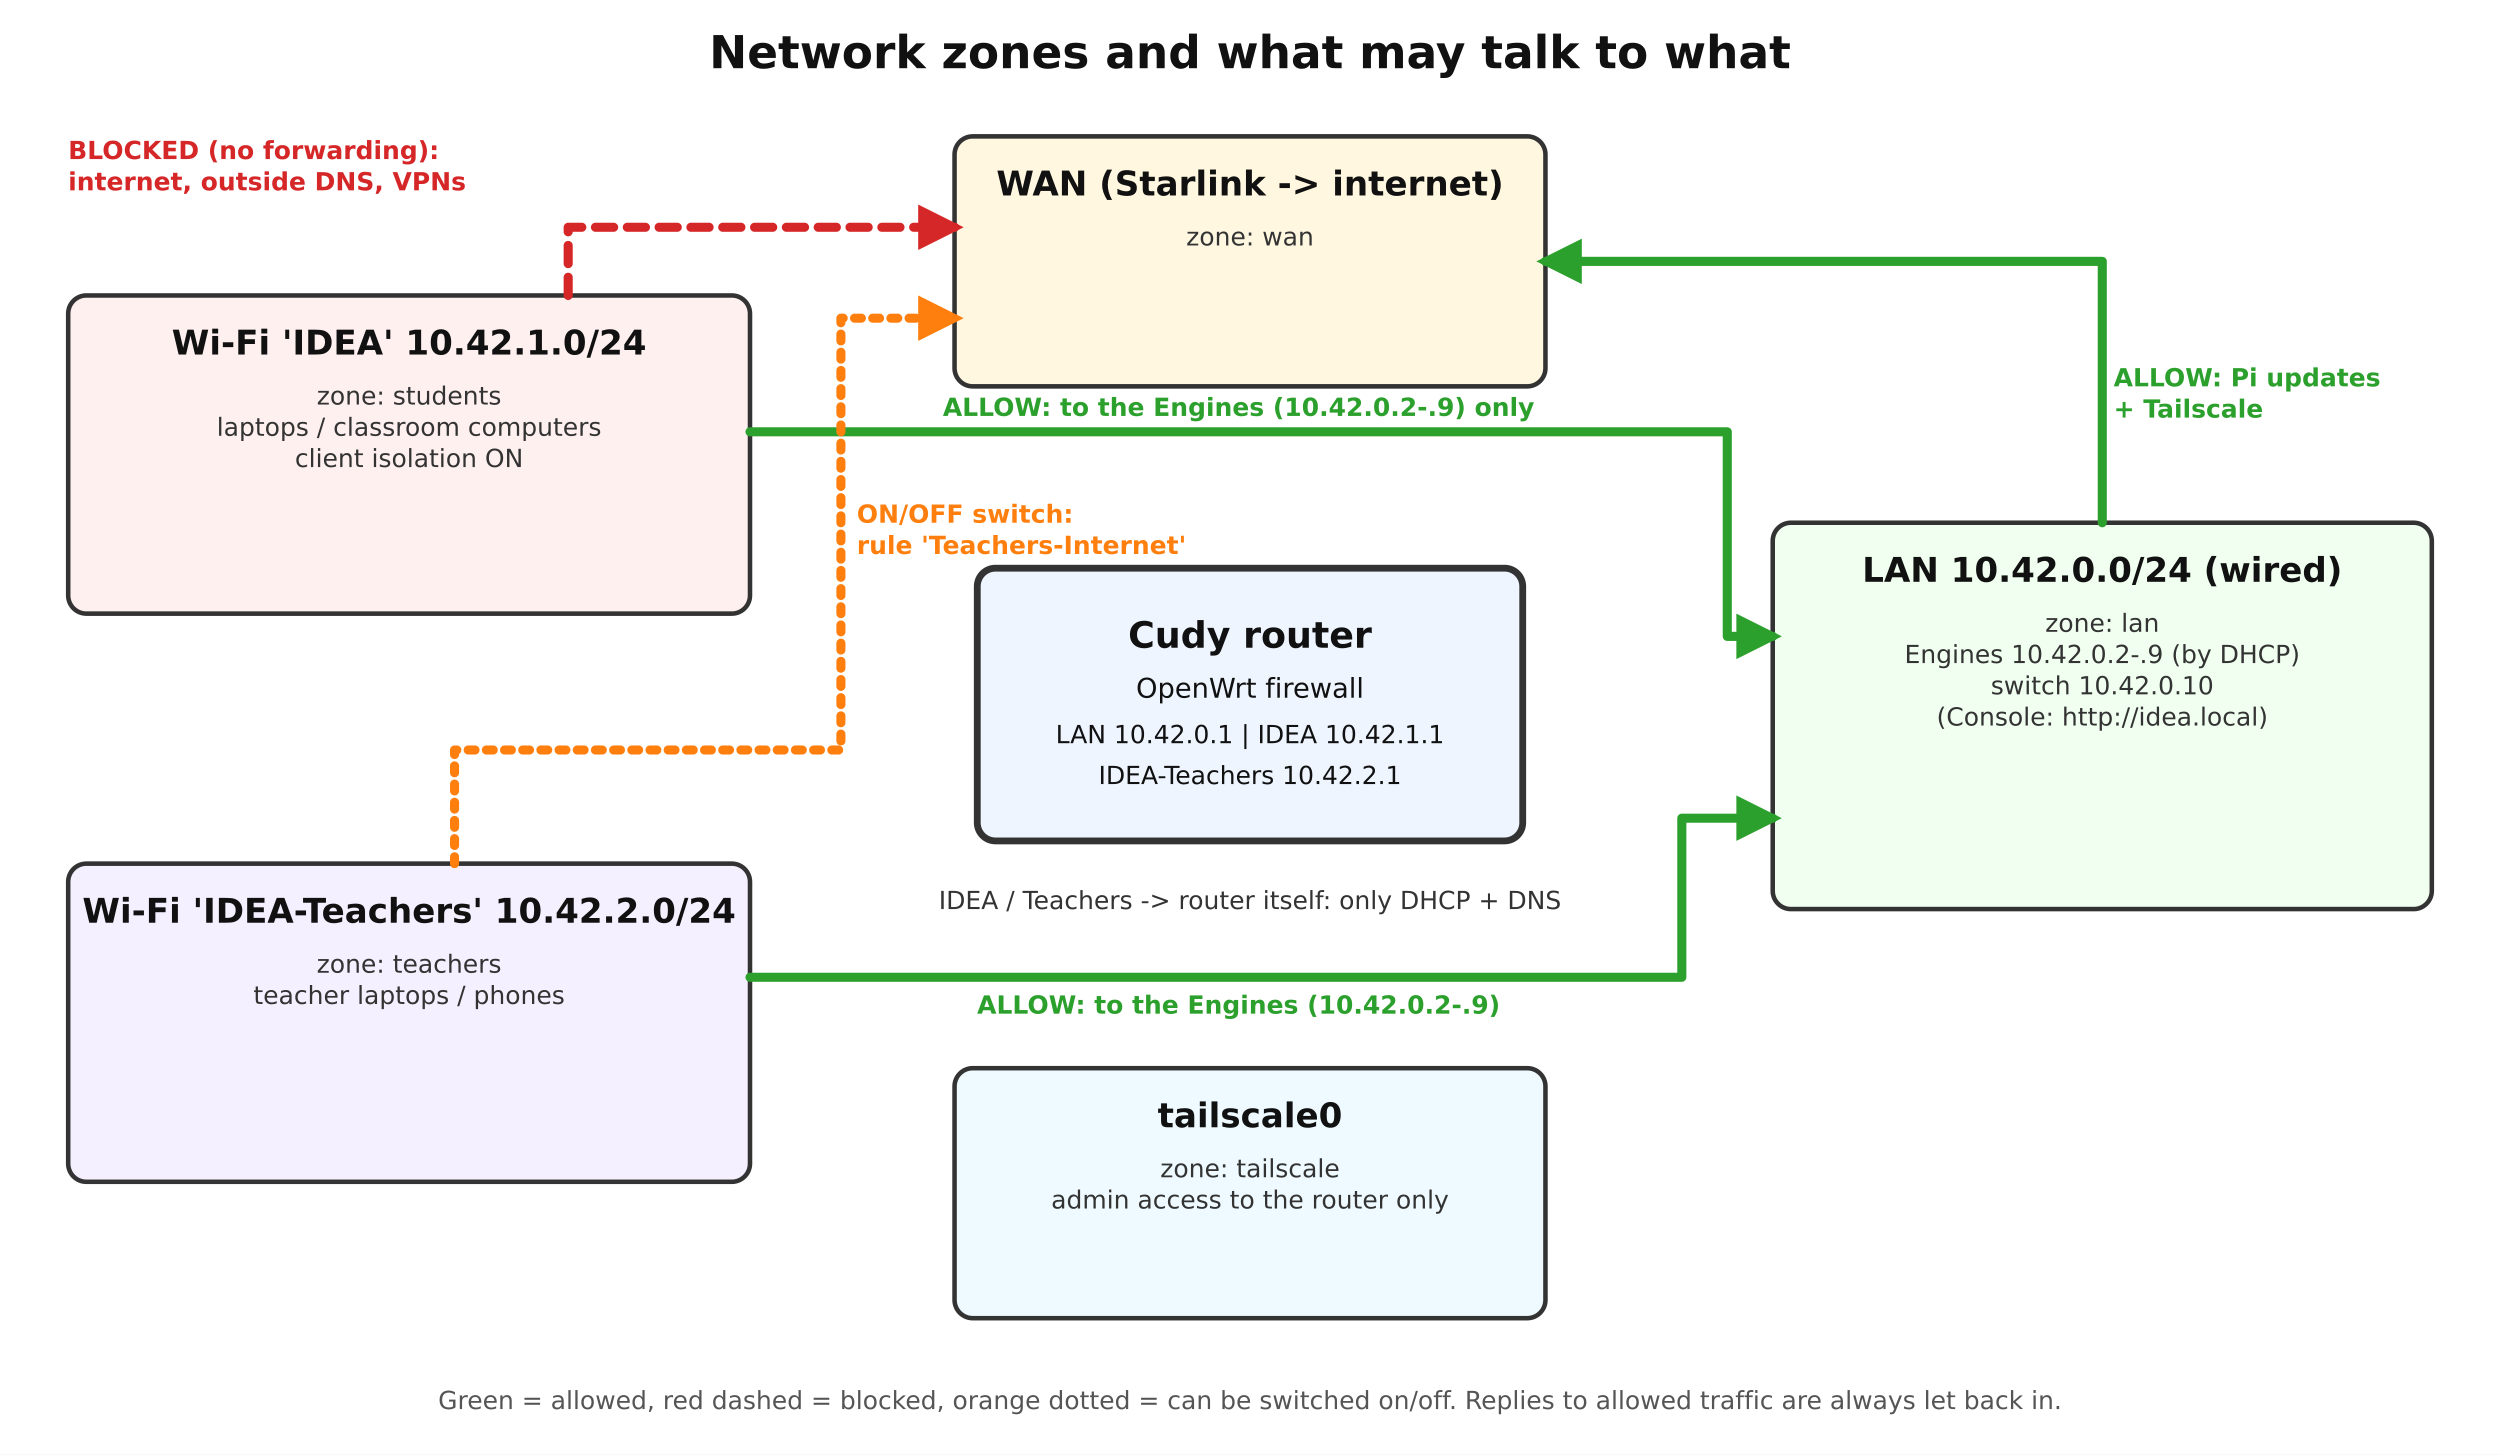
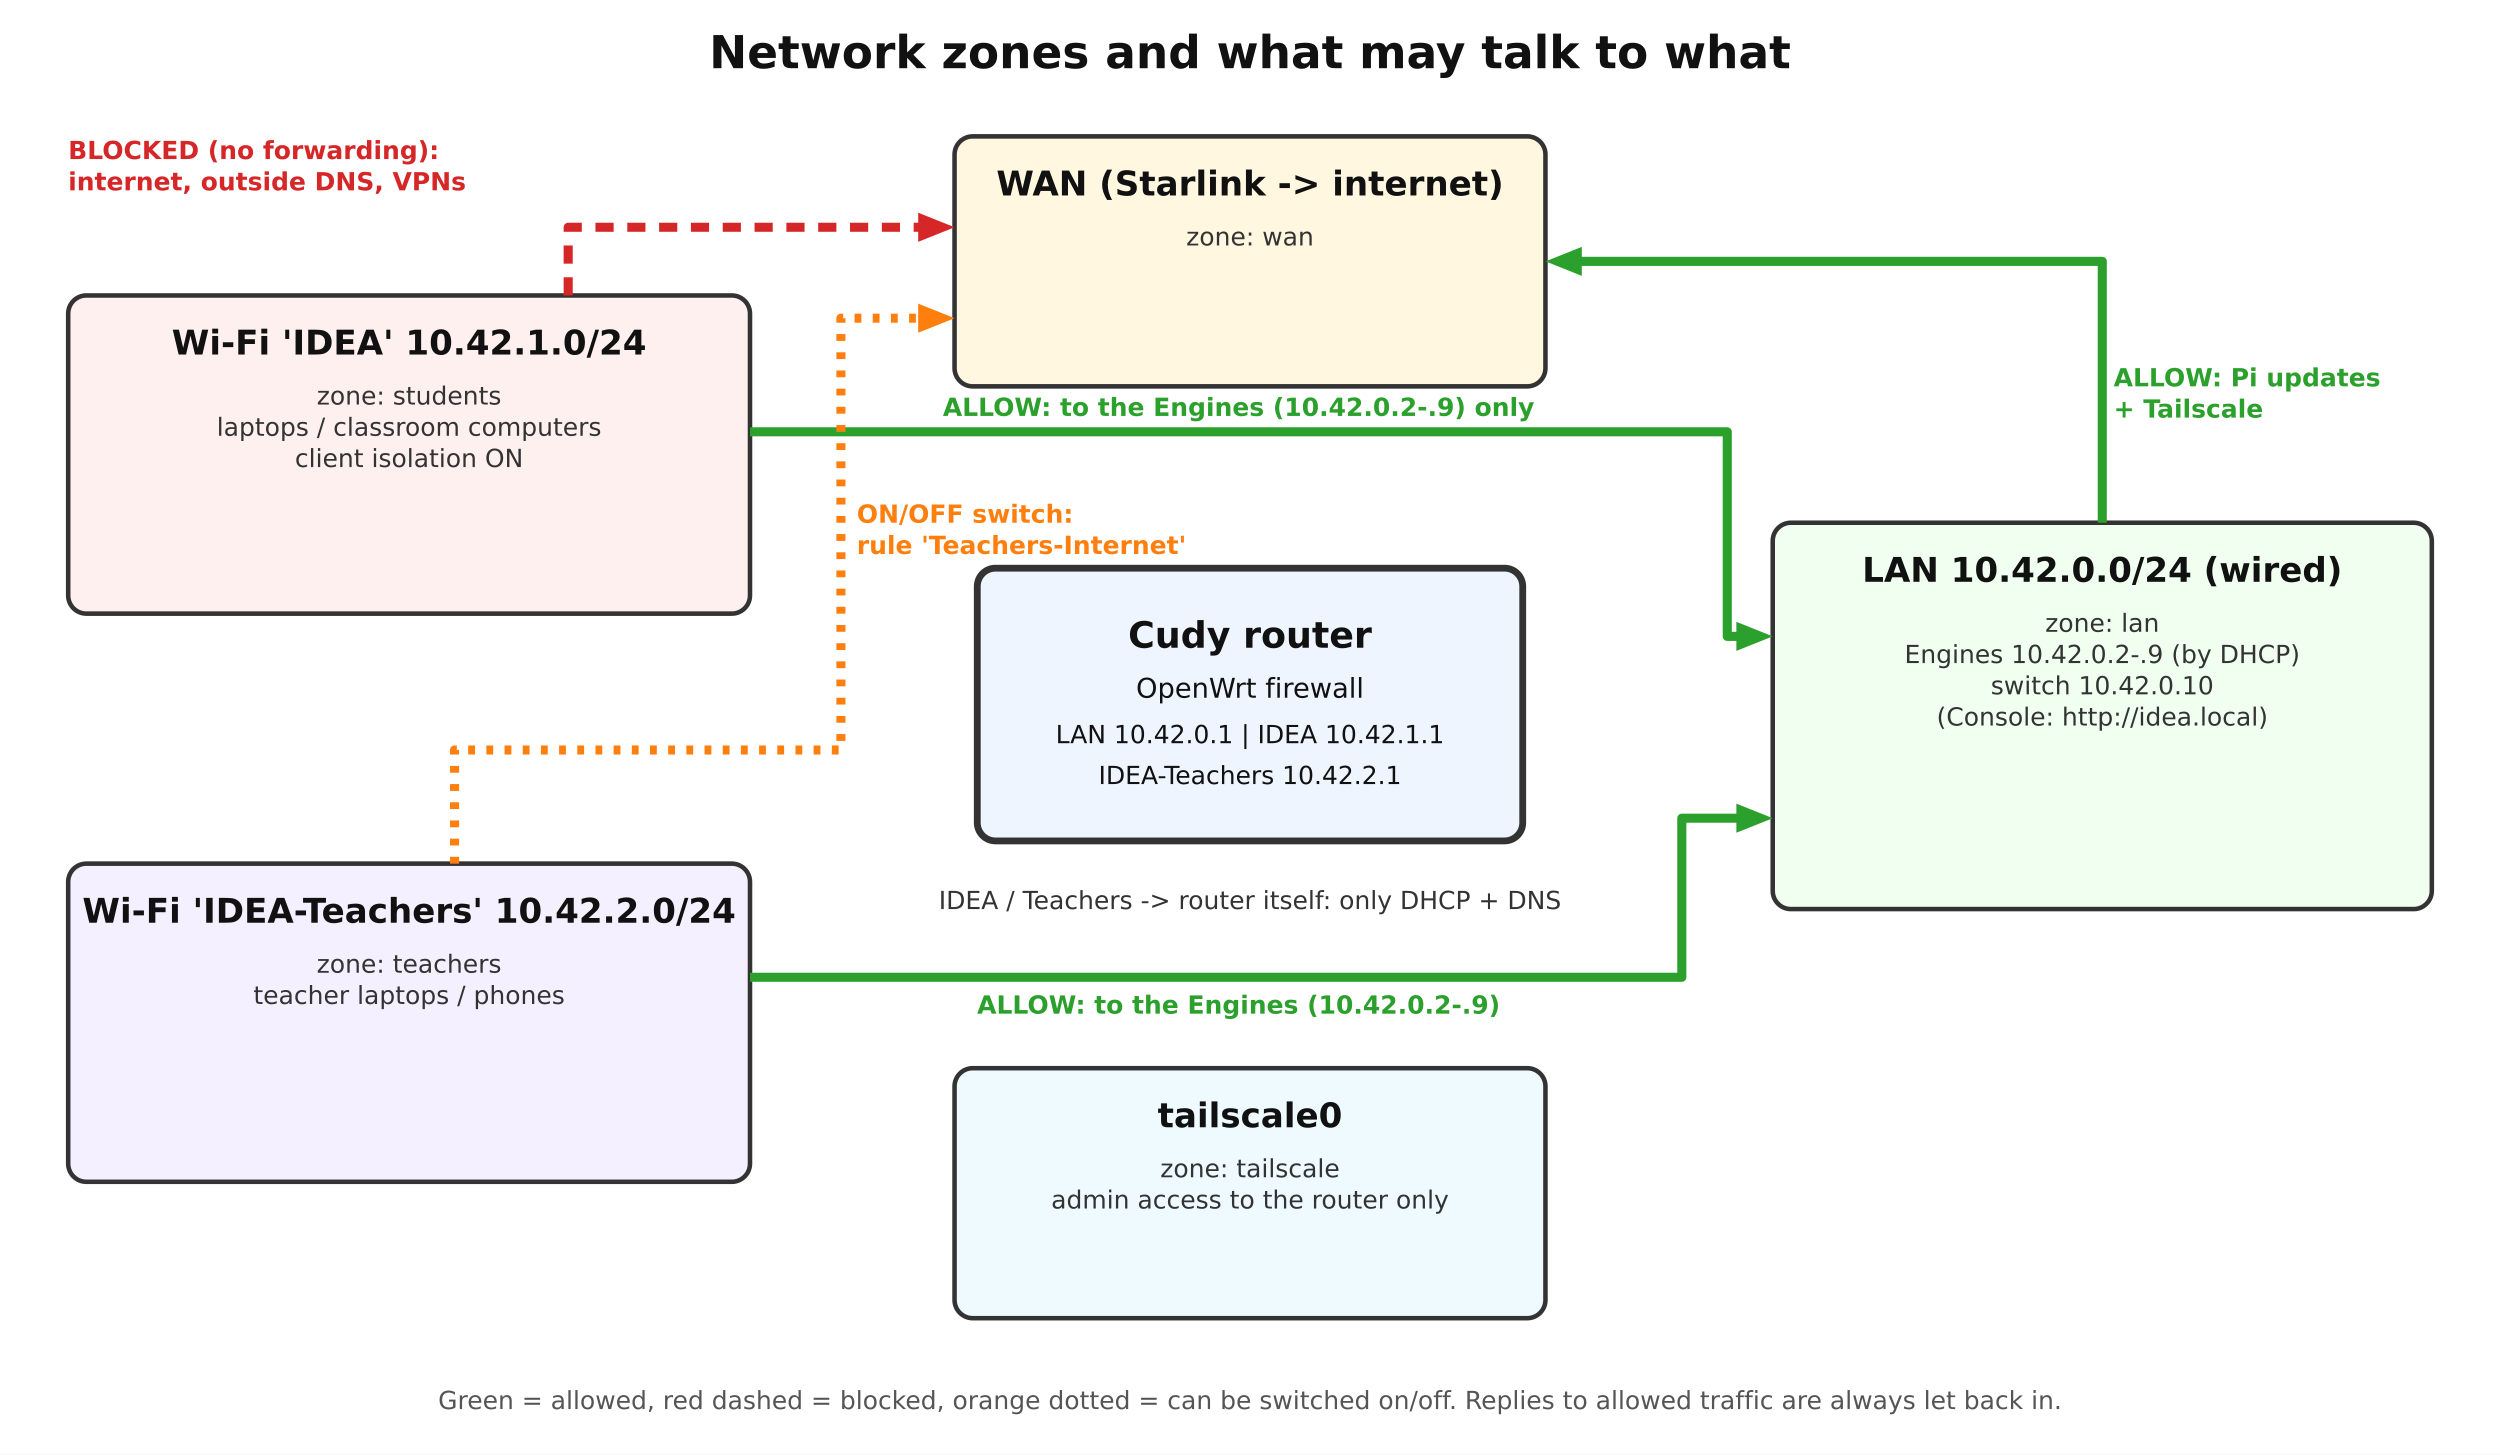
<svg xmlns="http://www.w3.org/2000/svg" width="1100" height="640" viewBox="0 0 1100 640">
-   <defs>
-     <marker id="ah-ff7f0e" viewBox="0 0 10 10" refX="8" refY="5" markerWidth="5" markerHeight="5" orient="auto-start-reverse">
-       <path d="M0,0 L10,5 L0,10 z" fill="#ff7f0e" />
-     </marker>
-     <marker id="as-ff7f0e" viewBox="0 0 10 10" refX="2" refY="5" markerWidth="5" markerHeight="5" orient="auto-start-reverse">
-       <path d="M0,0 L10,5 L0,10 z" fill="#ff7f0e" />
-     </marker>
-     <marker id="ah-d62728" viewBox="0 0 10 10" refX="8" refY="5" markerWidth="5" markerHeight="5" orient="auto-start-reverse">
-       <path d="M0,0 L10,5 L0,10 z" fill="#d62728" />
-     </marker>
-     <marker id="as-d62728" viewBox="0 0 10 10" refX="2" refY="5" markerWidth="5" markerHeight="5" orient="auto-start-reverse">
-       <path d="M0,0 L10,5 L0,10 z" fill="#d62728" />
-     </marker>
-     <marker id="ah-2ca02c" viewBox="0 0 10 10" refX="8" refY="5" markerWidth="5" markerHeight="5" orient="auto-start-reverse">
-       <path d="M0,0 L10,5 L0,10 z" fill="#2ca02c" />
-     </marker>
-     <marker id="as-2ca02c" viewBox="0 0 10 10" refX="2" refY="5" markerWidth="5" markerHeight="5" orient="auto-start-reverse">
-       <path d="M0,0 L10,5 L0,10 z" fill="#2ca02c" />
-     </marker>
-   </defs>
+   <defs />
  <rect width="100%" height="100%" fill="#ffffff" />
  <text x="550" y="30.0" font-family="DejaVu Sans, Arial, sans-serif" font-size="20" font-weight="bold" text-anchor="middle" fill="#111">Network zones and what may talk to what</text>
  <rect x="430" y="250" width="240" height="120" rx="8" fill="#eef5ff" stroke="#333" stroke-width="3" />
  <text x="550" y="285.0" font-family="DejaVu Sans, Arial, sans-serif" font-size="16" font-weight="bold" text-anchor="middle" fill="#111">Cudy router</text>
  <text x="550" y="307.0" font-family="DejaVu Sans, Arial, sans-serif" font-size="12" font-weight="normal" text-anchor="middle" fill="#111">OpenWrt firewall</text>
  <text x="550" y="327.0" font-family="DejaVu Sans, Arial, sans-serif" font-size="11" font-weight="normal" text-anchor="middle" fill="#111">LAN 10.42.0.1 | IDEA 10.42.1.1</text>
  <text x="550" y="345.0" font-family="DejaVu Sans, Arial, sans-serif" font-size="11" font-weight="normal" text-anchor="middle" fill="#111">IDEA-Teachers 10.42.2.1</text>
  <rect x="420" y="60" width="260" height="110" rx="8" fill="#fff7e0" stroke="#333" stroke-width="2" />
  <text x="550.0" y="86.0" font-family="DejaVu Sans, Arial, sans-serif" font-size="15" font-weight="bold" text-anchor="middle" fill="#111">WAN  (Starlink -&gt; internet)</text>
  <text x="550.0" y="108.0" font-family="DejaVu Sans, Arial, sans-serif" font-size="11" font-weight="normal" text-anchor="middle" fill="#333">zone: wan</text>
  <rect x="780" y="230" width="290" height="170" rx="8" fill="#f0fff0" stroke="#333" stroke-width="2" />
  <text x="925.0" y="256.0" font-family="DejaVu Sans, Arial, sans-serif" font-size="15" font-weight="bold" text-anchor="middle" fill="#111">LAN  10.42.0.0/24  (wired)</text>
  <text x="925.0" y="278.0" font-family="DejaVu Sans, Arial, sans-serif" font-size="11" font-weight="normal" text-anchor="middle" fill="#333">zone: lan</text>
  <text x="925.0" y="291.75" font-family="DejaVu Sans, Arial, sans-serif" font-size="11" font-weight="normal" text-anchor="middle" fill="#333">Engines 10.42.0.2-.9 (by DHCP)</text>
  <text x="925.0" y="305.5" font-family="DejaVu Sans, Arial, sans-serif" font-size="11" font-weight="normal" text-anchor="middle" fill="#333">switch 10.42.0.10</text>
  <text x="925.0" y="319.25" font-family="DejaVu Sans, Arial, sans-serif" font-size="11" font-weight="normal" text-anchor="middle" fill="#333">(Console: http://idea.local)</text>
  <rect x="30" y="130" width="300" height="140" rx="8" fill="#fff0f0" stroke="#333" stroke-width="2" />
  <text x="180.0" y="156.0" font-family="DejaVu Sans, Arial, sans-serif" font-size="15" font-weight="bold" text-anchor="middle" fill="#111">Wi-Fi 'IDEA'  10.42.1.0/24</text>
  <text x="180.0" y="178.0" font-family="DejaVu Sans, Arial, sans-serif" font-size="11" font-weight="normal" text-anchor="middle" fill="#333">zone: students</text>
  <text x="180.0" y="191.75" font-family="DejaVu Sans, Arial, sans-serif" font-size="11" font-weight="normal" text-anchor="middle" fill="#333">laptops / classroom computers</text>
  <text x="180.0" y="205.5" font-family="DejaVu Sans, Arial, sans-serif" font-size="11" font-weight="normal" text-anchor="middle" fill="#333">client isolation ON</text>
  <rect x="30" y="380" width="300" height="140" rx="8" fill="#f5f0ff" stroke="#333" stroke-width="2" />
  <text x="180.0" y="406.0" font-family="DejaVu Sans, Arial, sans-serif" font-size="15" font-weight="bold" text-anchor="middle" fill="#111">Wi-Fi 'IDEA-Teachers'  10.42.2.0/24</text>
  <text x="180.0" y="428.0" font-family="DejaVu Sans, Arial, sans-serif" font-size="11" font-weight="normal" text-anchor="middle" fill="#333">zone: teachers</text>
  <text x="180.0" y="441.75" font-family="DejaVu Sans, Arial, sans-serif" font-size="11" font-weight="normal" text-anchor="middle" fill="#333">teacher laptops / phones</text>
  <rect x="420" y="470" width="260" height="110" rx="8" fill="#eefaff" stroke="#333" stroke-width="2" />
  <text x="550.0" y="496.0" font-family="DejaVu Sans, Arial, sans-serif" font-size="15" font-weight="bold" text-anchor="middle" fill="#111">tailscale0</text>
  <text x="550.0" y="518.0" font-family="DejaVu Sans, Arial, sans-serif" font-size="11" font-weight="normal" text-anchor="middle" fill="#333">zone: tailscale</text>
  <text x="550.0" y="531.75" font-family="DejaVu Sans, Arial, sans-serif" font-size="11" font-weight="normal" text-anchor="middle" fill="#333">admin access to the router only</text>
-   <polyline points="330,190 760,190 760,280 780,280" fill="none" stroke="#2ca02c" stroke-width="4" stroke-linejoin="round" stroke-linecap="round" marker-end="url(#ah-2ca02c)" />
+   <polyline points="330,190 760,190 760,280 765.6,280.0" fill="none" stroke="#2ca02c" stroke-width="4" stroke-linejoin="round" stroke-linecap="butt" />
+   <polygon points="780,280 764.0,286.4 764.0,273.6" fill="#2ca02c" />
  <text x="545" y="183.0" font-family="DejaVu Sans, Arial, sans-serif" font-size="11" font-weight="bold" text-anchor="middle" fill="#2ca02c">ALLOW: to the Engines (10.42.0.2-.9) only</text>
-   <polyline points="250,130 250,100 420,100" fill="none" stroke="#d62728" stroke-width="4" stroke-linejoin="round" stroke-linecap="round" stroke-dasharray="8,6" marker-end="url(#ah-d62728)" />
+   <polyline points="250,130 250,100 405.6,100.0" fill="none" stroke="#d62728" stroke-width="4" stroke-linejoin="round" stroke-linecap="butt" stroke-dasharray="8,6" />
+   <polygon points="420,100 404.0,106.4 404.0,93.6" fill="#d62728" />
  <text x="30" y="70.0" font-family="DejaVu Sans, Arial, sans-serif" font-size="11" font-weight="bold" text-anchor="start" fill="#d62728">BLOCKED (no forwarding):</text>
  <text x="30" y="83.75" font-family="DejaVu Sans, Arial, sans-serif" font-size="11" font-weight="bold" text-anchor="start" fill="#d62728">internet, outside DNS, VPNs</text>
-   <polyline points="330,430 740,430 740,360 780,360" fill="none" stroke="#2ca02c" stroke-width="4" stroke-linejoin="round" stroke-linecap="round" marker-end="url(#ah-2ca02c)" />
+   <polyline points="330,430 740,430 740,360 765.6,360.0" fill="none" stroke="#2ca02c" stroke-width="4" stroke-linejoin="round" stroke-linecap="butt" />
+   <polygon points="780,360 764.0,366.4 764.0,353.6" fill="#2ca02c" />
  <text x="545" y="446.0" font-family="DejaVu Sans, Arial, sans-serif" font-size="11" font-weight="bold" text-anchor="middle" fill="#2ca02c">ALLOW: to the Engines (10.42.0.2-.9)</text>
-   <polyline points="200,380 200,330 370,330 370,140 420,140" fill="none" stroke="#ff7f0e" stroke-width="4" stroke-linejoin="round" stroke-linecap="round" stroke-dasharray="3,5" marker-end="url(#ah-ff7f0e)" />
+   <polyline points="200,380 200,330 370,330 370,140 405.6,140.0" fill="none" stroke="#ff7f0e" stroke-width="4" stroke-linejoin="round" stroke-linecap="butt" stroke-dasharray="3,5" />
+   <polygon points="420,140 404.0,146.4 404.0,133.6" fill="#ff7f0e" />
  <text x="377" y="230.0" font-family="DejaVu Sans, Arial, sans-serif" font-size="11" font-weight="bold" text-anchor="start" fill="#ff7f0e">ON/OFF switch:</text>
  <text x="377" y="243.75" font-family="DejaVu Sans, Arial, sans-serif" font-size="11" font-weight="bold" text-anchor="start" fill="#ff7f0e">rule 'Teachers-Internet'</text>
-   <polyline points="925,230 925,115 680,115" fill="none" stroke="#2ca02c" stroke-width="4" stroke-linejoin="round" stroke-linecap="round" marker-end="url(#ah-2ca02c)" />
+   <polyline points="925,230 925,115 694.4,115.0" fill="none" stroke="#2ca02c" stroke-width="4" stroke-linejoin="round" stroke-linecap="butt" />
+   <polygon points="680,115 696.0,108.6 696.0,121.4" fill="#2ca02c" />
  <text x="930" y="170.0" font-family="DejaVu Sans, Arial, sans-serif" font-size="11" font-weight="bold" text-anchor="start" fill="#2ca02c">ALLOW: Pi updates</text>
  <text x="930" y="183.75" font-family="DejaVu Sans, Arial, sans-serif" font-size="11" font-weight="bold" text-anchor="start" fill="#2ca02c">+ Tailscale</text>
  <text x="550" y="400.0" font-family="DejaVu Sans, Arial, sans-serif" font-size="11" font-weight="normal" text-anchor="middle" fill="#333">IDEA / Teachers -&gt; router itself: only DHCP + DNS</text>
  <text x="550" y="620.0" font-family="DejaVu Sans, Arial, sans-serif" font-size="11" font-weight="normal" text-anchor="middle" fill="#555">Green = allowed, red dashed = blocked, orange dotted = can be switched on/off. Replies to allowed traffic are always let back in.</text>
</svg>
